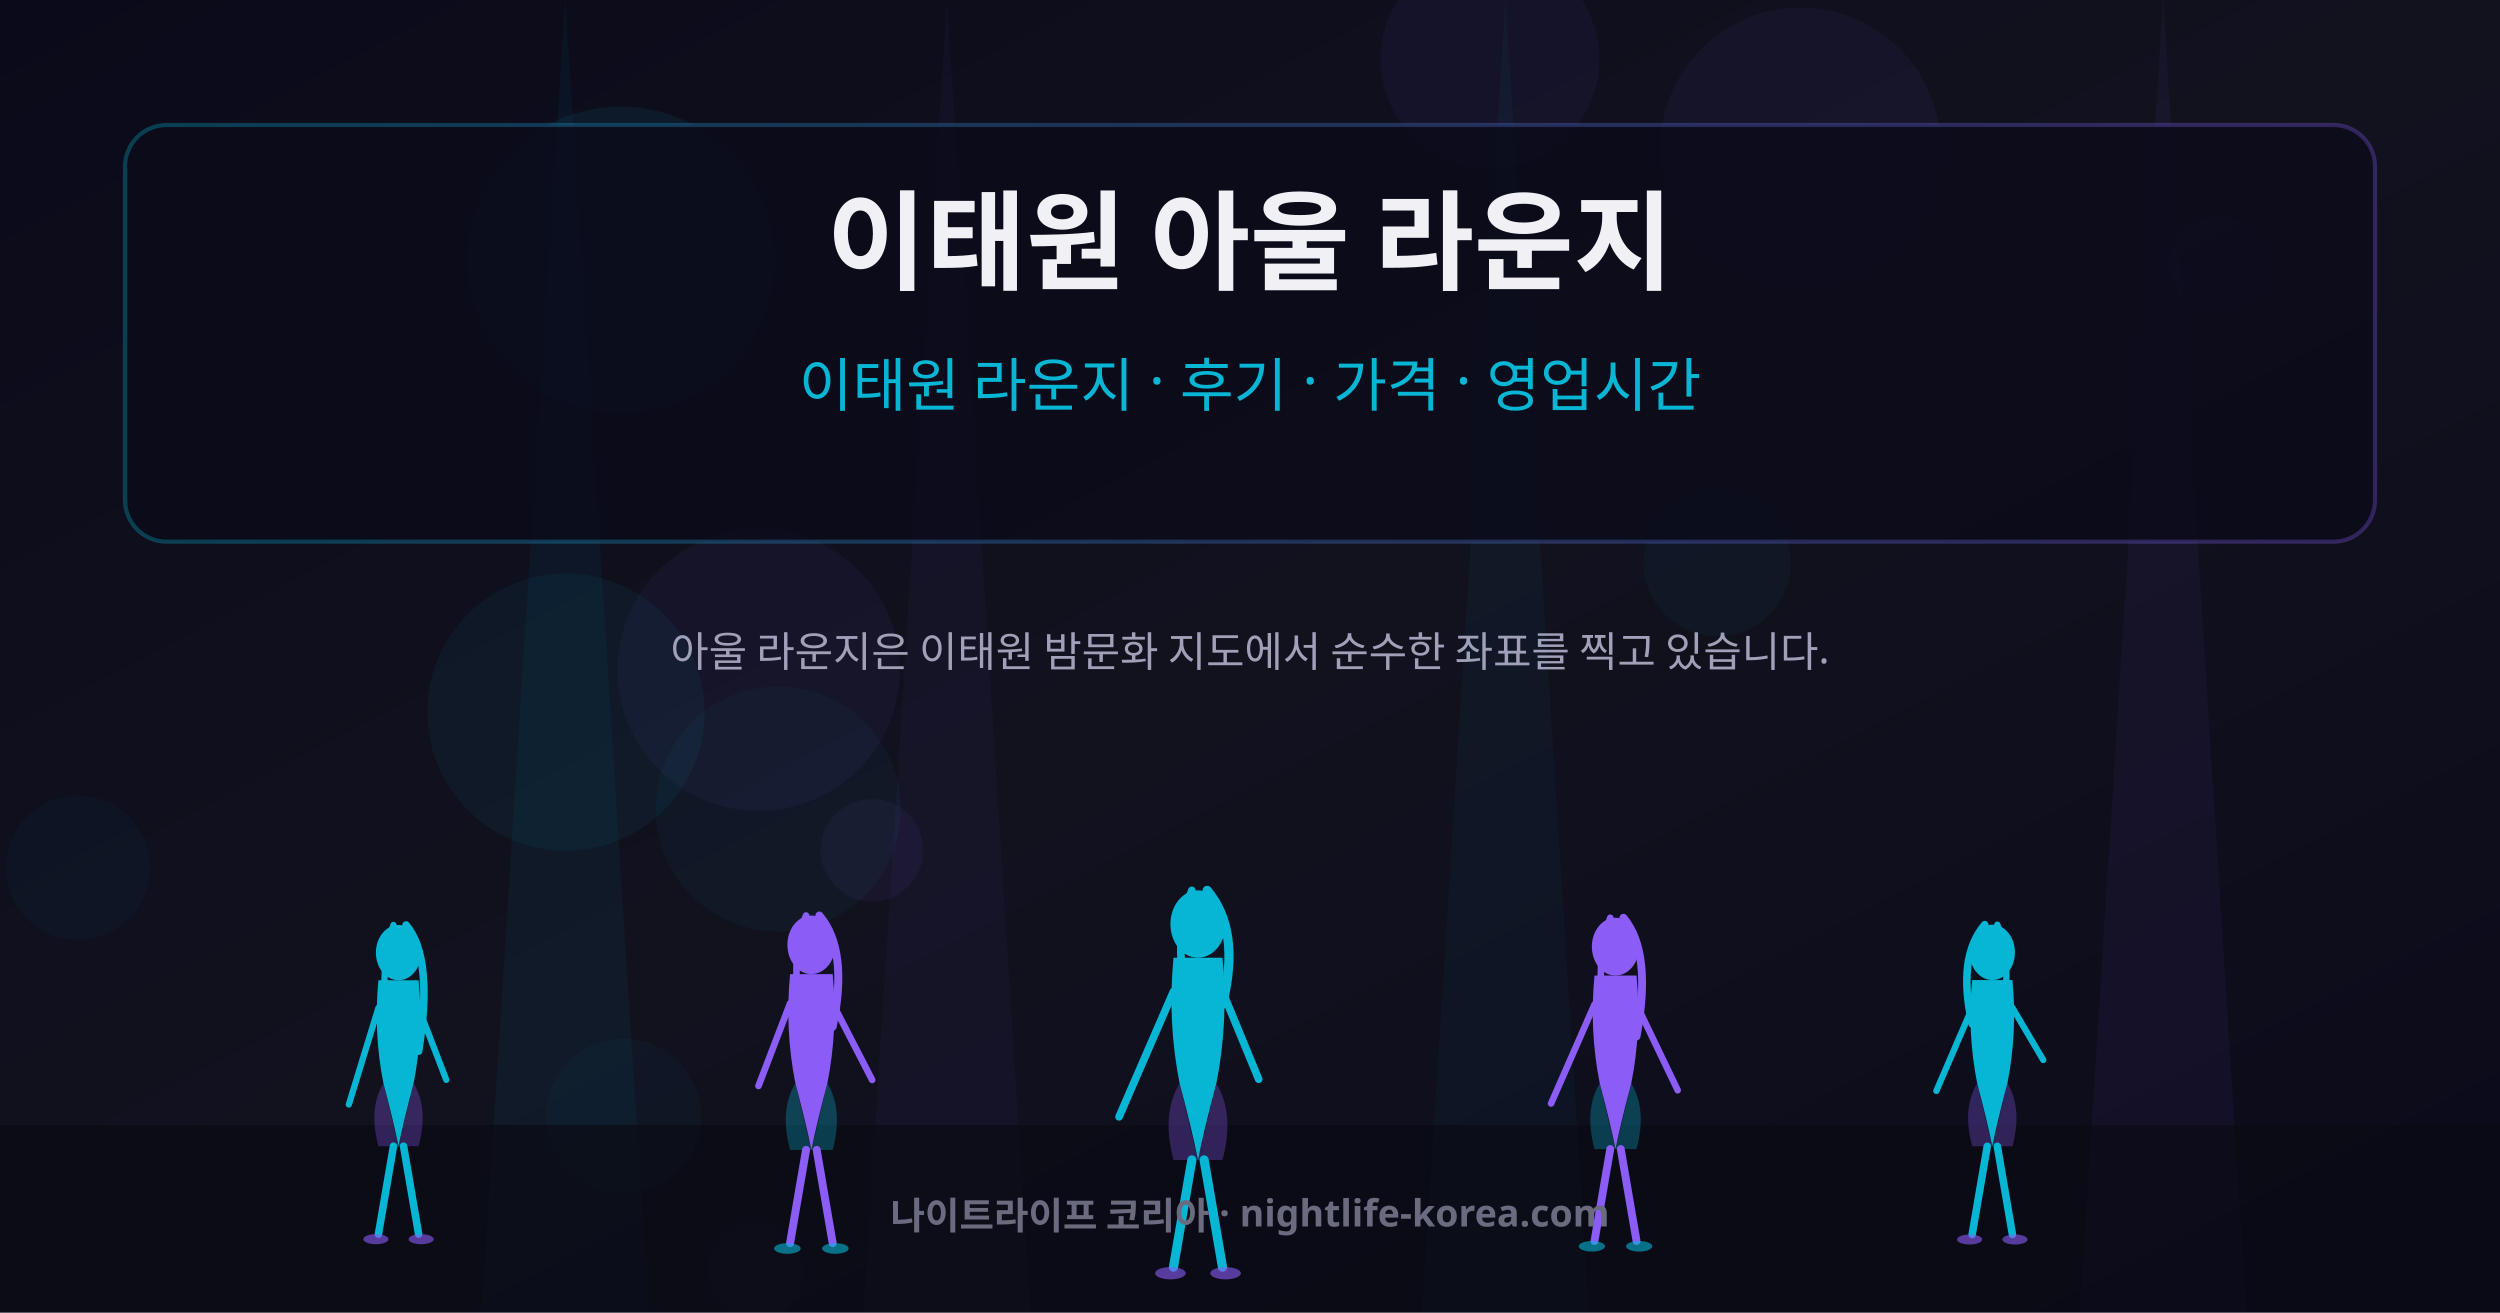
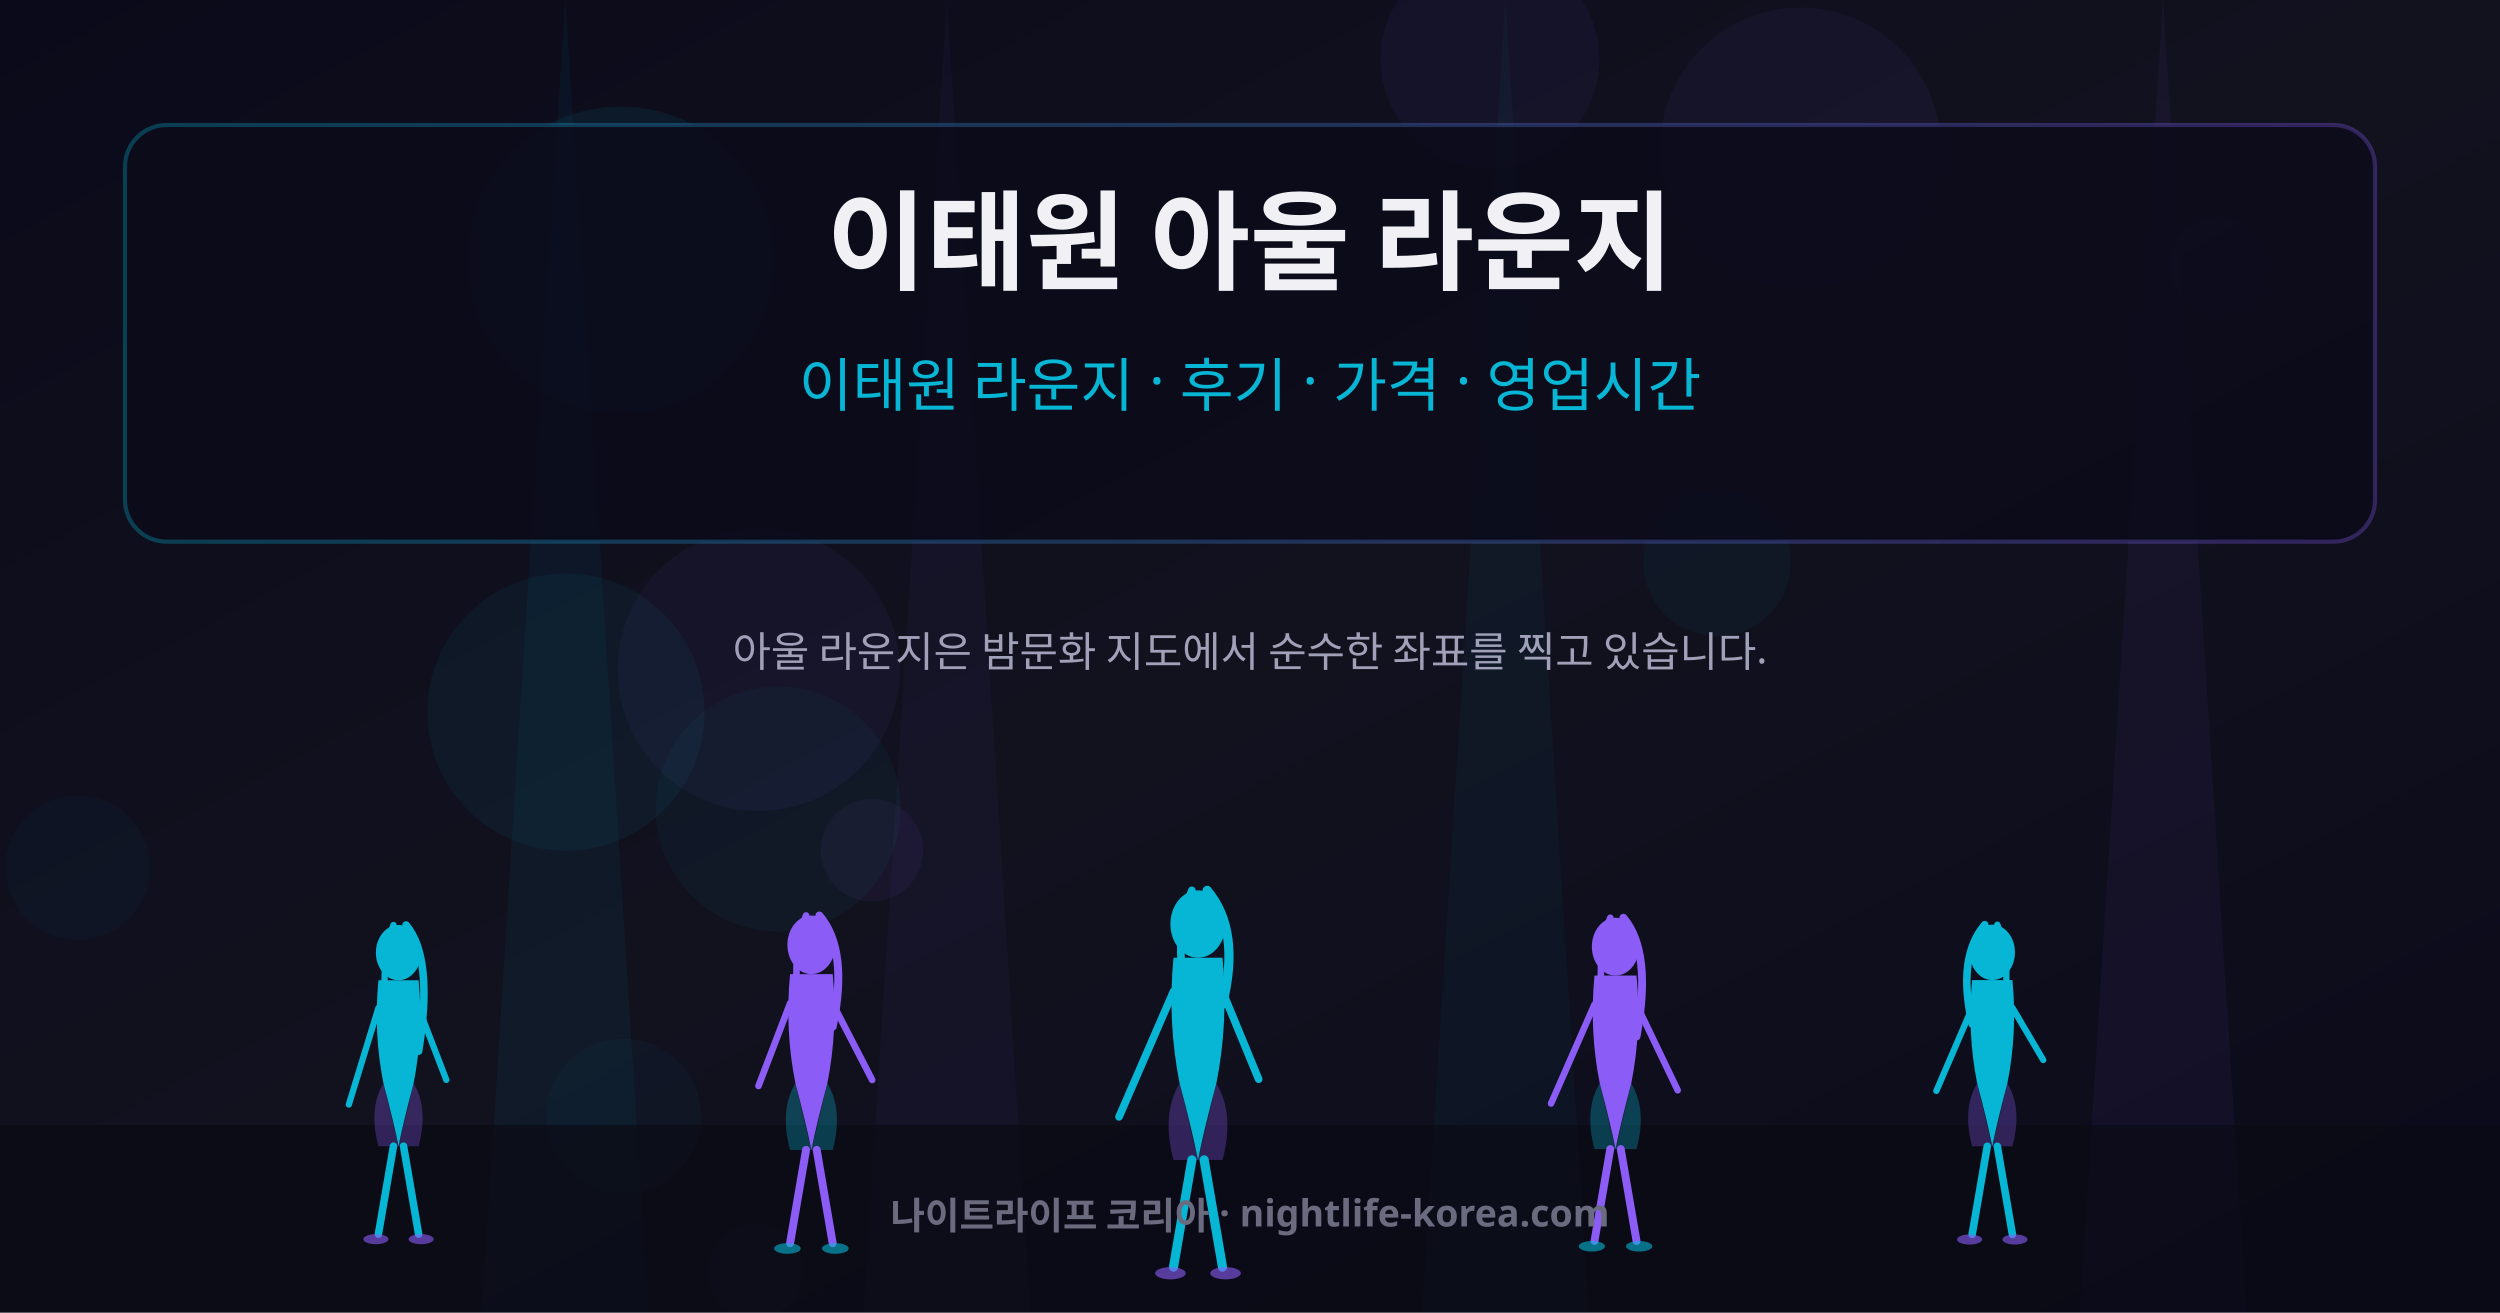
<svg xmlns="http://www.w3.org/2000/svg" viewBox="0 0 1200 630" width="1200" height="630">
  <defs>
    <linearGradient id="ogbg" x1="0%" y1="0%" x2="100%" y2="100%">
      <stop offset="0%" style="stop-color:#0a0a1a" />
      <stop offset="50%" style="stop-color:#12121f" />
      <stop offset="100%" style="stop-color:#0a0a1a" />
    </linearGradient>
    <linearGradient id="ogtxt" x1="0%" y1="0%" x2="100%" y2="0%">
      <stop offset="0%" style="stop-color:#06b6d4" />
      <stop offset="100%" style="stop-color:#8b5cf6" />
    </linearGradient>
  </defs>
  <rect width="1200" height="630" fill="url(#ogbg)" />
  <polygon points="271.318,0 231.318,630 311.318,630" fill="#06b6d4" opacity="0.053" />
  <polygon points="454.505,0 414.505,630 494.505,630" fill="#8b5cf6" opacity="0.042" />
  <polygon points="722.611,0 682.611,630 762.611,630" fill="#06b6d4" opacity="0.046" />
  <polygon points="1038.269,0 998.269,630 1078.269,630" fill="#8b5cf6" opacity="0.055" />
  <circle cx="1064.738" cy="127.281" r="23.307" fill="#8b5cf6" opacity="0.076" />
  <circle cx="297.935" cy="124.805" r="73.64" fill="#06b6d4" opacity="0.078" />
  <circle cx="299.314" cy="535.81" r="37.108" fill="#06b6d4" opacity="0.039" />
  <circle cx="715.18" cy="28.385" r="52.484" fill="#8b5cf6" opacity="0.051" />
  <circle cx="864.253" cy="70.878" r="67.226" fill="#8b5cf6" opacity="0.053" />
  <circle cx="37.362" cy="416.491" r="34.544" fill="#06b6d4" opacity="0.037" />
  <circle cx="364.129" cy="321.536" r="67.695" fill="#8b5cf6" opacity="0.052" />
  <circle cx="824.215" cy="270.032" r="35.297" fill="#06b6d4" opacity="0.041" />
  <circle cx="362.685" cy="609.961" r="22.902" fill="#8b5cf6" opacity="0.036" />
  <circle cx="418.512" cy="408.116" r="24.585" fill="#8b5cf6" opacity="0.055" />
  <circle cx="373.56" cy="388.3" r="58.752" fill="#06b6d4" opacity="0.046" />
  <circle cx="271.622" cy="341.819" r="66.517" fill="#06b6d4" opacity="0.058" />
  <rect x="0" y="540" width="1200" height="90" fill="#0a0a14" opacity="0.7" />
  <g transform="translate(191.2882,520) scale(1.20647)">
    <ellipse cx="0" cy="-52" rx="9" ry="11" fill="#06b6d4" />
    <path d="M3,-63 Q14,-50 8,-12.779" stroke="#06b6d4" stroke-width="3" fill="none" stroke-linecap="round" />
    <path d="M-2,-63 Q-8,-48 -4,-15.779" stroke="#06b6d4" stroke-width="2.5" fill="none" stroke-linecap="round" />
    <path d="M-8,-41 Q-10,-20 -6,0 Q-2,15 0,25 Q2,15 6,0 Q10,-20 8,-41 Z" fill="#06b6d4" />
    <path d="M-6,0 Q-12,10 -8,25 L0,25 Z" fill="#8b5cf6" opacity="0.3" />
    <path d="M6,0 Q12,10 8,25 L0,25 Z" fill="#8b5cf6" opacity="0.3" />
    <line x1="-2" y1="25" x2="-8" y2="60" stroke="#06b6d4" stroke-width="3" stroke-linecap="round" />
    <line x1="2" y1="25" x2="8" y2="60" stroke="#06b6d4" stroke-width="3" stroke-linecap="round" />
    <ellipse cx="-9" cy="62" rx="5" ry="2" fill="#8b5cf6" opacity="0.6" />
    <ellipse cx="9" cy="62" rx="5" ry="2" fill="#8b5cf6" opacity="0.6" />
    <line x1="-8" y1="-30" x2="-19.765" y2="8.422" stroke="#06b6d4" stroke-width="2.5" stroke-linecap="round" />
    <line x1="8" y1="-30" x2="19.009" y2="-1.385" stroke="#06b6d4" stroke-width="2.5" stroke-linecap="round" />
  </g>
  <g transform="translate(389.4597,520) scale(1.278543)">
    <ellipse cx="0" cy="-52" rx="9" ry="11" fill="#8b5cf6" />
    <path d="M3,-63 Q14,-50 8,-21.258" stroke="#8b5cf6" stroke-width="3" fill="none" stroke-linecap="round" />
    <path d="M-2,-63 Q-8,-48 -4,-24.258" stroke="#8b5cf6" stroke-width="2.5" fill="none" stroke-linecap="round" />
    <path d="M-8,-41 Q-10,-20 -6,0 Q-2,15 0,25 Q2,15 6,0 Q10,-20 8,-41 Z" fill="#8b5cf6" />
    <path d="M-6,0 Q-12,10 -8,25 L0,25 Z" fill="#06b6d4" opacity="0.3" />
    <path d="M6,0 Q12,10 8,25 L0,25 Z" fill="#06b6d4" opacity="0.3" />
    <line x1="-2" y1="25" x2="-8" y2="60" stroke="#8b5cf6" stroke-width="3" stroke-linecap="round" />
    <line x1="2" y1="25" x2="8" y2="60" stroke="#8b5cf6" stroke-width="3" stroke-linecap="round" />
    <ellipse cx="-9" cy="62" rx="5" ry="2" fill="#06b6d4" opacity="0.6" />
    <ellipse cx="9" cy="62" rx="5" ry="2" fill="#06b6d4" opacity="0.6" />
    <line x1="-8" y1="-30" x2="-19.851" y2="0.973" stroke="#8b5cf6" stroke-width="2.5" stroke-linecap="round" />
    <line x1="8" y1="-30" x2="22.825" y2="-1.274" stroke="#8b5cf6" stroke-width="2.5" stroke-linecap="round" />
  </g>
  <g transform="translate(575.036,520) scale(1.470274)">
    <ellipse cx="0" cy="-52" rx="9" ry="11" fill="#06b6d4" />
    <path d="M3,-63 Q14,-50 8,-25.833" stroke="#06b6d4" stroke-width="3" fill="none" stroke-linecap="round" />
    <path d="M-2,-63 Q-8,-48 -4,-28.833" stroke="#06b6d4" stroke-width="2.5" fill="none" stroke-linecap="round" />
    <path d="M-8,-41 Q-10,-20 -6,0 Q-2,15 0,25 Q2,15 6,0 Q10,-20 8,-41 Z" fill="#06b6d4" />
    <path d="M-6,0 Q-12,10 -8,25 L0,25 Z" fill="#8b5cf6" opacity="0.3" />
    <path d="M6,0 Q12,10 8,25 L0,25 Z" fill="#8b5cf6" opacity="0.3" />
    <line x1="-2" y1="25" x2="-8" y2="60" stroke="#06b6d4" stroke-width="3" stroke-linecap="round" />
    <line x1="2" y1="25" x2="8" y2="60" stroke="#06b6d4" stroke-width="3" stroke-linecap="round" />
    <ellipse cx="-9" cy="62" rx="5" ry="2" fill="#8b5cf6" opacity="0.6" />
    <ellipse cx="9" cy="62" rx="5" ry="2" fill="#8b5cf6" opacity="0.6" />
    <line x1="-8" y1="-30" x2="-25.773" y2="10.933" stroke="#06b6d4" stroke-width="2.5" stroke-linecap="round" />
    <line x1="8" y1="-30" x2="19.813" y2="-1.34" stroke="#06b6d4" stroke-width="2.5" stroke-linecap="round" />
  </g>
  <g transform="translate(775.4453,520) scale(1.261683)">
    <ellipse cx="0" cy="-52" rx="9" ry="11" fill="#8b5cf6" />
    <path d="M3,-63 Q14,-50 8,-17.826" stroke="#8b5cf6" stroke-width="3" fill="none" stroke-linecap="round" />
    <path d="M-2,-63 Q-8,-48 -4,-20.826" stroke="#8b5cf6" stroke-width="2.5" fill="none" stroke-linecap="round" />
    <path d="M-8,-41 Q-10,-20 -6,0 Q-2,15 0,25 Q2,15 6,0 Q10,-20 8,-41 Z" fill="#8b5cf6" />
    <path d="M-6,0 Q-12,10 -8,25 L0,25 Z" fill="#06b6d4" opacity="0.3" />
    <path d="M6,0 Q12,10 8,25 L0,25 Z" fill="#06b6d4" opacity="0.3" />
    <line x1="-2" y1="25" x2="-8" y2="60" stroke="#8b5cf6" stroke-width="3" stroke-linecap="round" />
    <line x1="2" y1="25" x2="8" y2="60" stroke="#8b5cf6" stroke-width="3" stroke-linecap="round" />
    <ellipse cx="-9" cy="62" rx="5" ry="2" fill="#06b6d4" opacity="0.6" />
    <ellipse cx="9" cy="62" rx="5" ry="2" fill="#06b6d4" opacity="0.6" />
    <line x1="-8" y1="-30" x2="-24.522" y2="7.676" stroke="#8b5cf6" stroke-width="2.5" stroke-linecap="round" />
    <line x1="8" y1="-30" x2="23.663" y2="2.633" stroke="#8b5cf6" stroke-width="2.5" stroke-linecap="round" />
  </g>
  <g transform="translate(956.2983,520) scale(1.208929)">
    <ellipse cx="0" cy="-52" rx="9" ry="11" fill="#06b6d4" />
    <path d="M-3,-63 Q-14,-50 -8,-23.549" stroke="#06b6d4" stroke-width="3" fill="none" stroke-linecap="round" />
    <path d="M2,-63 Q8,-48 4,-26.549" stroke="#06b6d4" stroke-width="2.5" fill="none" stroke-linecap="round" />
    <path d="M-8,-41 Q-10,-20 -6,0 Q-2,15 0,25 Q2,15 6,0 Q10,-20 8,-41 Z" fill="#06b6d4" />
    <path d="M-6,0 Q-12,10 -8,25 L0,25 Z" fill="#8b5cf6" opacity="0.3" />
    <path d="M6,0 Q12,10 8,25 L0,25 Z" fill="#8b5cf6" opacity="0.3" />
    <line x1="-2" y1="25" x2="-8" y2="60" stroke="#06b6d4" stroke-width="3" stroke-linecap="round" />
    <line x1="2" y1="25" x2="8" y2="60" stroke="#06b6d4" stroke-width="3" stroke-linecap="round" />
    <ellipse cx="-9" cy="62" rx="5" ry="2" fill="#8b5cf6" opacity="0.6" />
    <ellipse cx="9" cy="62" rx="5" ry="2" fill="#8b5cf6" opacity="0.6" />
    <line x1="-8" y1="-30" x2="-22.212" y2="3.01" stroke="#06b6d4" stroke-width="2.5" stroke-linecap="round" />
    <line x1="8" y1="-30" x2="20.232" y2="-9.27" stroke="#06b6d4" stroke-width="2.5" stroke-linecap="round" />
  </g>
  <rect x="60" y="60" width="1080" height="200" rx="20" fill="#0a0a1a" opacity="0.85" />
  <rect x="60" y="60" width="1080" height="200" rx="20" fill="none" stroke="url(#ogtxt)" stroke-width="2" opacity="0.3" />
  <text x="600" y="135" text-anchor="middle" font-family="'Noto Sans KR',sans-serif" font-size="52" font-weight="800" fill="#f0f0f5">이태원 아울 라운지</text>
  <text x="600" y="195" text-anchor="middle" font-family="'Noto Sans KR',sans-serif" font-size="28" font-weight="500" fill="#06b6d4">이태원 라운지 · 후기 · 가격 · 영업시간</text>
  <rect x="60" y="290" width="auto" height="40" rx="20" fill="#06b6d4" opacity="0.15" />
-   <text x="600" y="320" text-anchor="middle" font-family="'Noto Sans KR',sans-serif" font-size="20" fill="#a0a0b8">아울 라운지은 이태원 밤문화 지도에서 순수한 좌표를 찍고 있습니다.</text>
+   <text x="600" y="320" text-anchor="middle" font-family="'Noto Sans KR',sans-serif" font-size="20" fill="#a0a0b8">아울 라운지은 밤문화 지도에서 순수한 좌표를 찍고 있습니다.</text>
  <text x="600" y="590" text-anchor="middle" font-family="'Noto Sans KR',sans-serif" font-size="18" font-weight="600" fill="#6b6b80">나이트라이프 코리아 · nightlife-korea.com</text>
</svg>
